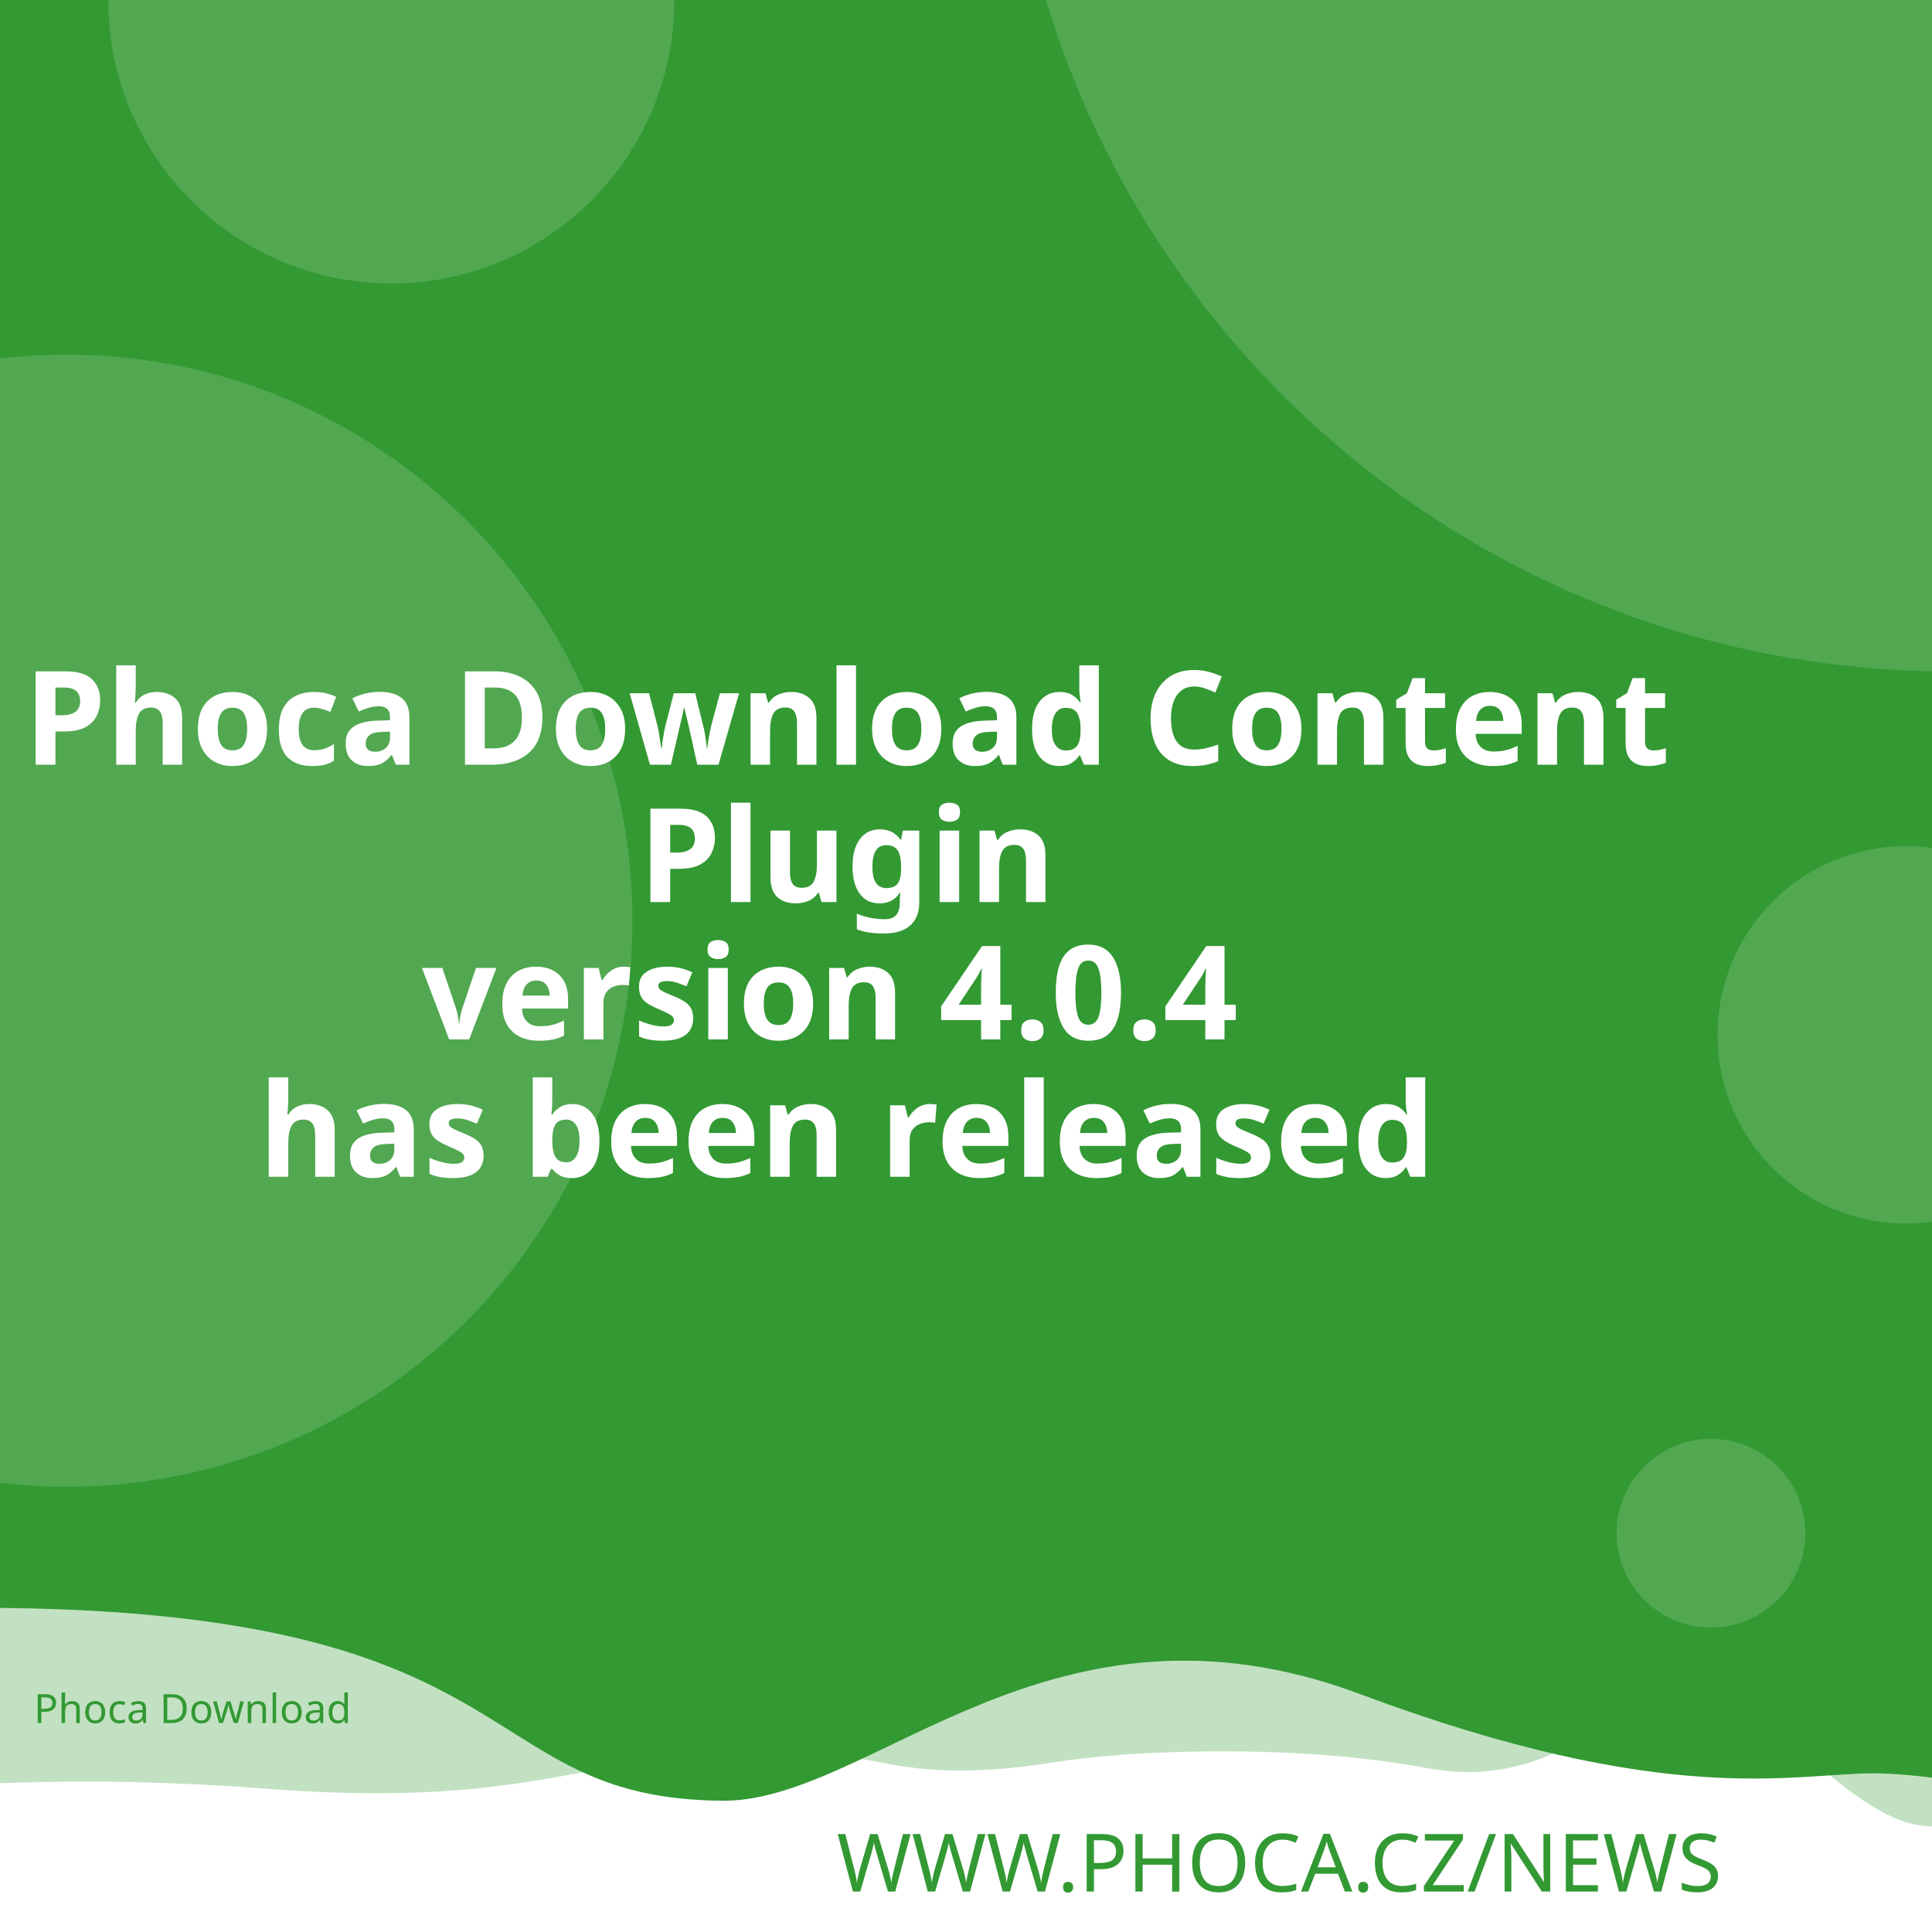
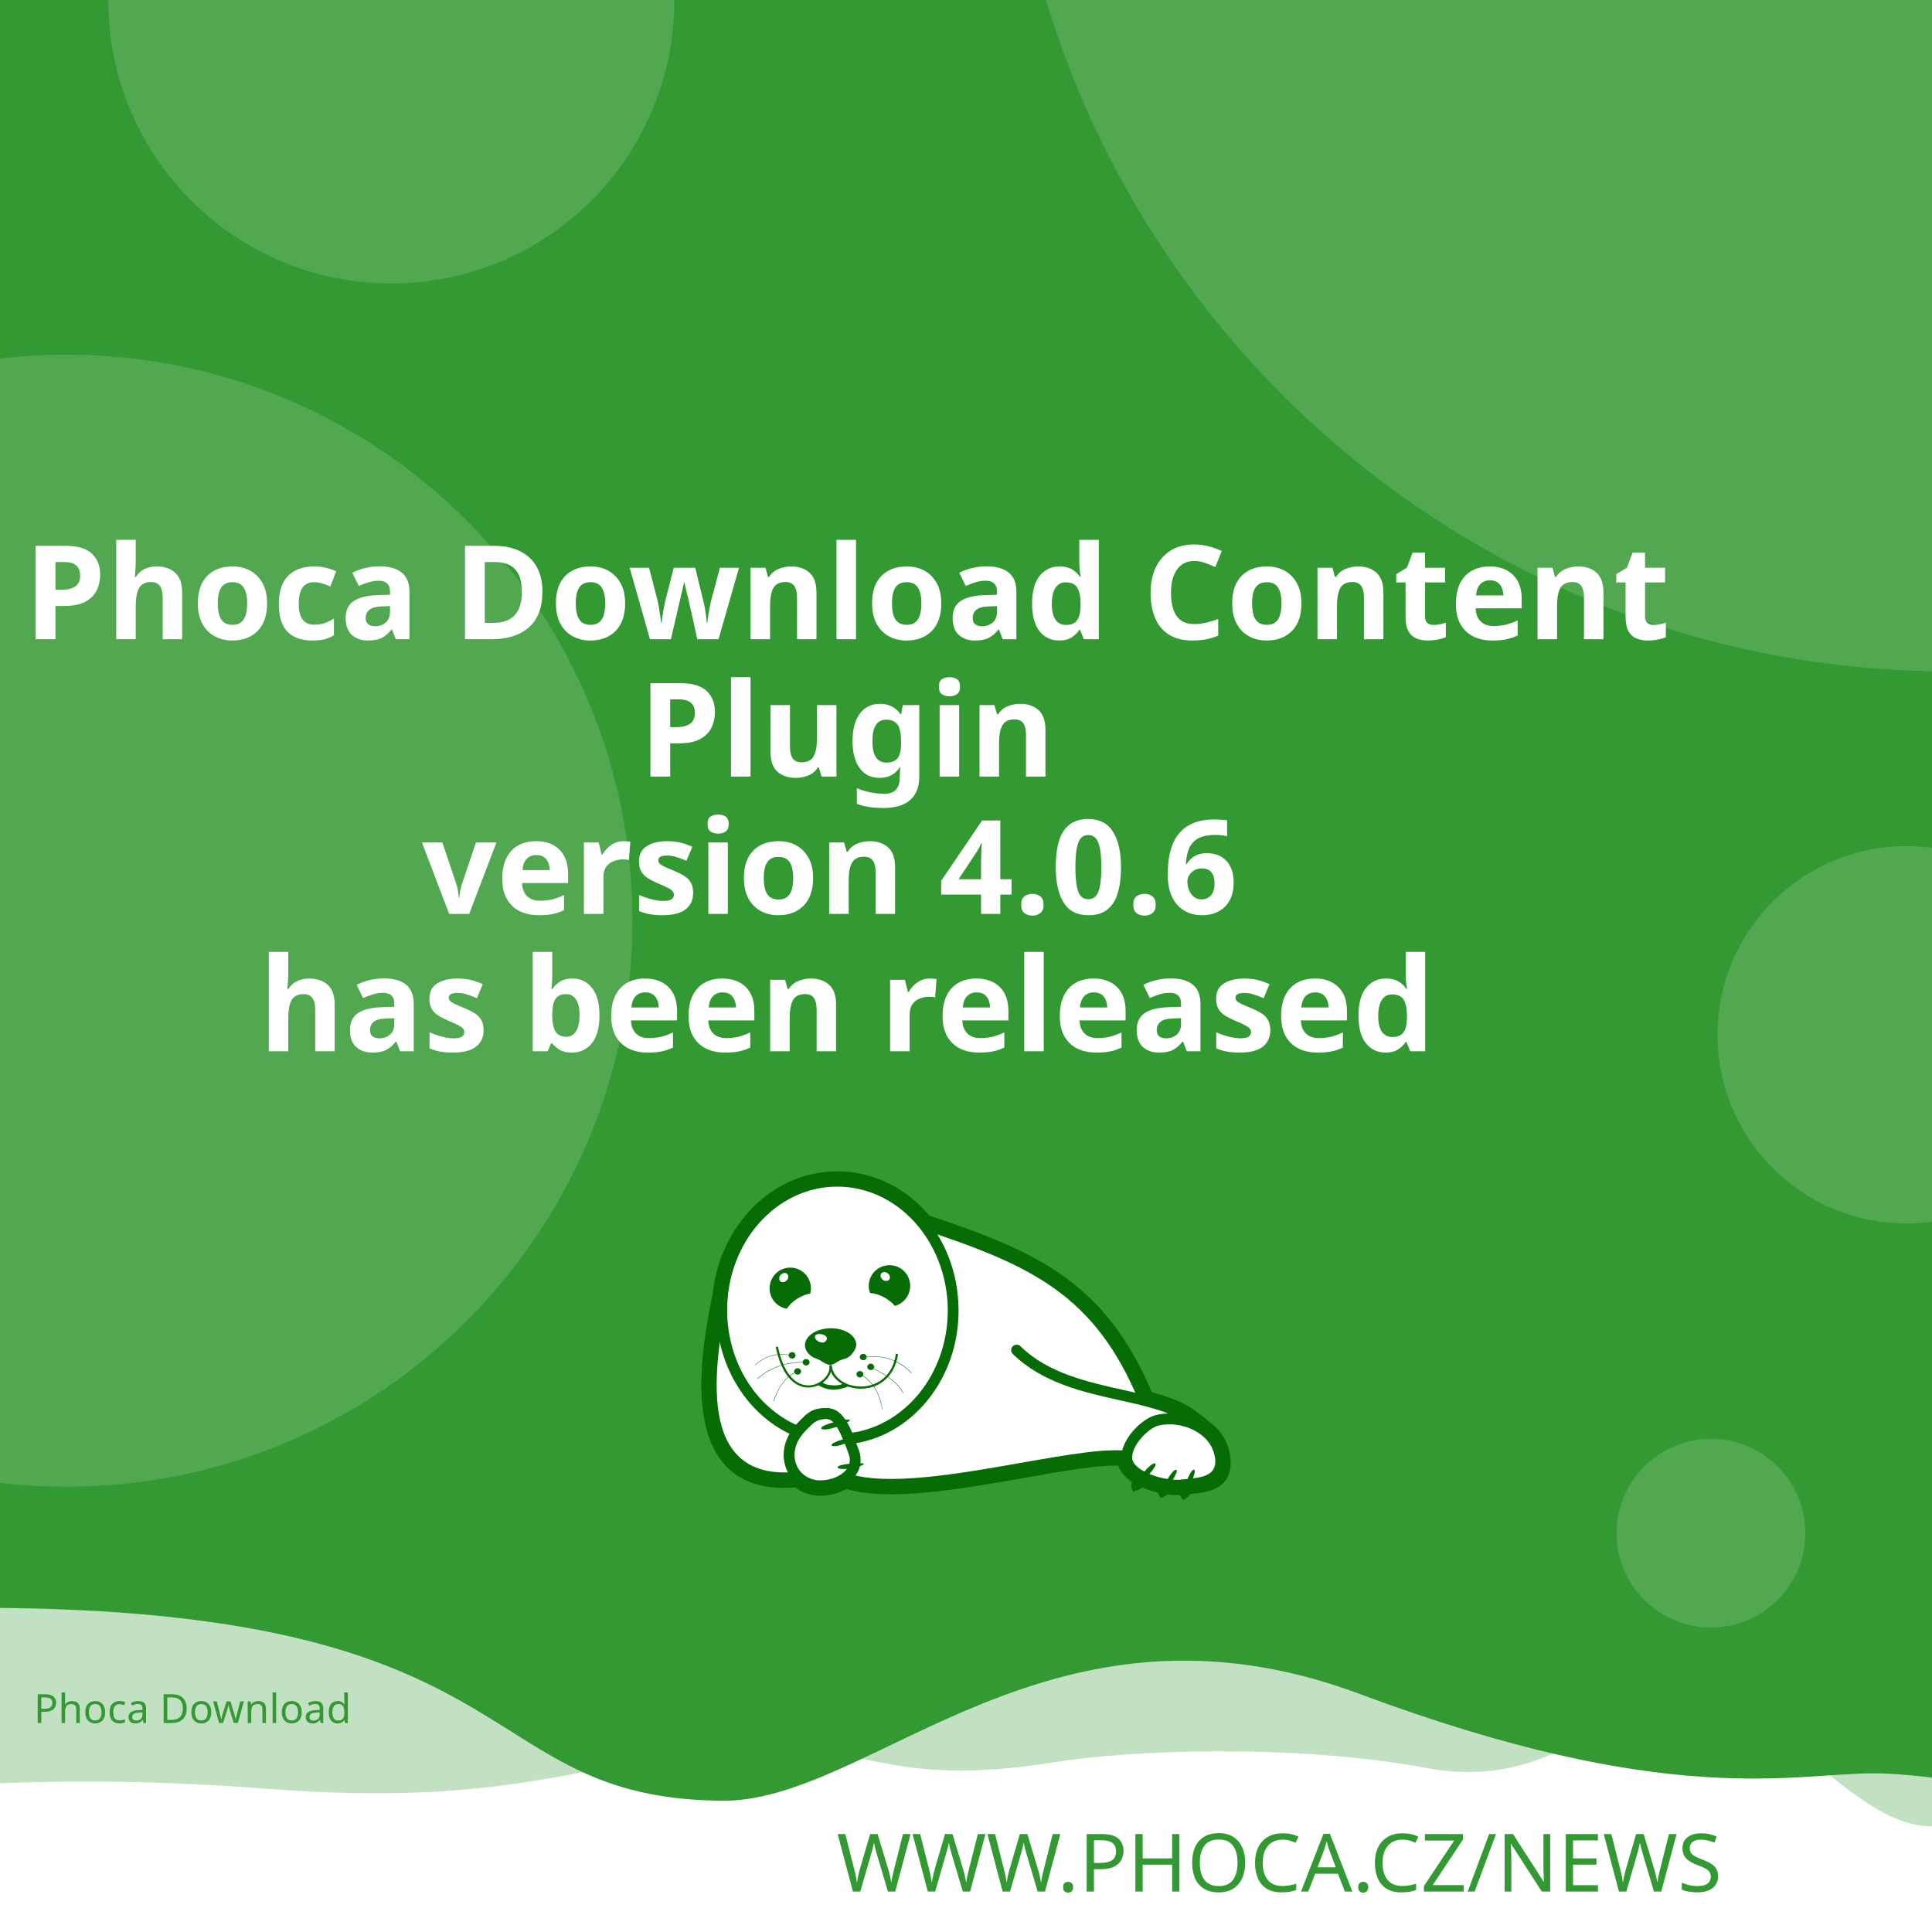
<svg xmlns="http://www.w3.org/2000/svg" width="512" height="512" viewBox="0 0 512 512" version="1.1" id="svg5">
-   <defs id="defs2" />
+   <defs id="defs2">
+     <clipPath id="clip1">
+       <path d="M 20,426 H 575 V 841.891 H 20 Z m 0,0" id="path2" />
+     </clipPath>
+   </defs>
  <g id="layer1">
    <path d="m -288.549,96.962 a 6.384,6.384 0 0 0 -6.384,6.384 v 81.087 a 6.384,6.384 0 0 0 6.384,6.384 h 81.083 a 6.384,6.384 0 0 0 6.384,-6.384 v -81.087 a 6.384,6.384 0 0 0 -6.384,-6.384 z m 16.084,16.188 c 0.591,-0.033 1.134,0.125 1.642,0.482 0.508,0.359 0.842,0.809 1.006,1.355 l 2.415,8.308 46.517,-2.44 c 0.829,-0.043 1.521,0.245 2.074,0.86 0.55,0.606 0.769,1.334 0.636,2.174 l -3.898,24.937 c -0.138,0.736 -0.57,1.497 -1.288,2.273 -0.719,0.787 -1.656,1.211 -2.797,1.272 l -32.861,1.721 3.038,10.253 27.775,-1.455 c 0.726,-0.04 1.351,0.178 1.887,0.648 0.523,0.483 0.803,1.086 0.844,1.812 0.038,0.726 -0.178,1.352 -0.648,1.887 -0.483,0.525 -1.086,0.806 -1.812,0.844 l -2.597,0.137 0.137,2.593 c 0.038,0.729 -0.178,1.356 -0.661,1.879 -0.472,0.535 -1.071,0.819 -1.8,0.856 -0.726,0.038 -1.353,-0.178 -1.879,-0.661 -0.535,-0.472 -0.814,-1.073 -0.852,-1.8 l -0.137,-2.593 -15.573,0.81 0.133,2.597 c 0.038,0.729 -0.176,1.356 -0.648,1.879 -0.483,0.535 -1.086,0.818 -1.812,0.856 -0.726,0.04 -1.352,-0.178 -1.887,-0.661 -0.525,-0.472 -0.806,-1.073 -0.844,-1.8 l -0.137,-2.597 -1.608,0.083 c -0.623,0.033 -1.193,-0.112 -1.721,-0.428 -0.515,-0.317 -0.883,-0.632 -1.11,-0.931 l -0.287,-0.507 -13.05,-49.343 -2.805,0.146 c -0.696,0.038 -1.312,-0.181 -1.858,-0.661 -0.545,-0.472 -0.835,-1.069 -0.873,-1.795 -0.038,-0.729 0.186,-1.353 0.682,-1.879 0.493,-0.535 1.083,-0.818 1.779,-0.856 z" style="fill:#ffffff;stroke-width:1;paint-order:stroke fill markers" id="path400" />
    <rect style="opacity:1;fill:#ffffff;stroke-width:5;stroke-linejoin:round;paint-order:stroke fill markers" id="rect723" width="512" height="512" x="0" y="0" />
    <path id="rect4460" style="opacity:0.3;fill:#339933;fill-opacity:1;stroke-width:5;stroke-linejoin:round;paint-order:stroke fill markers" d="M -256,4 H 768 v 480 c 0,0 -42.667,-10 -64,-10 -21.333,0 -42.408,10 -64,10 -21.592,0 -42.667,-10 -64,-10 -21.333,0 -42.408,10 -64,10 -21.592,0 -41.887,-34.701 -63.221,-34.701 -21.333,0 -35.645,25.795 -70.761,19.246 -35.116,-6.549 -78.862,-4.741 -98.515,-1.547 -47.289,7.533 -49.247,-6.724 -87.369,-3.311 -38.122,3.413 -56.921,15.193 -120.307,10.429 -63.387,-4.764 -84.091,0.698 -135.827,-0.116 -21.333,0 -42.408,10 -64,10 -21.592,0 -42.667,-10 -64,-10 -21.333,0 -64,10 -64,10 z" />
    <path id="rect4460-5" style="fill:#339933;fill-opacity:1;stroke-width:5;stroke-linejoin:round;paint-order:stroke fill markers" d="M -316,4.9999998e-7 H 708 V 480 c 0,0 -42.667,-10 -64,-10 -21.333,0 -42.408,10 -64,10 -21.592,0 -62.256,-10.048 -83.59,-10.048 -21.333,0 -54.449,9.448 -136.059,-21.03 -81.61,-30.478 -128.583,27.669 -167.971,28.291 -70.795,-0.042 -47.303,-54.288 -212.561,-50.983 C -185.439,429.534 -38.408,480 -60,480 c -21.592,0 -42.667,-10 -64,-10 -21.333,0 -42.408,10 -64,10 -21.592,0 -42.667,-10 -64,-10 -21.333,0 -64,10 -64,10 z" />
    <text xml:space="preserve" style="font-style:normal;font-weight:normal;font-size:21.333px;line-height:1.25;font-family:sans-serif;fill:#339933;fill-opacity:1;stroke:none" x="484.042" y="501.277" id="text2910-3-7">
      <tspan id="tspan2908-6-5" x="484.042" y="501.277" style="font-style:normal;font-variant:normal;font-weight:300;font-stretch:normal;font-size:21.333px;font-family:Montserrat;-inkscape-font-specification:'Montserrat Light';text-align:end;text-anchor:end;fill:#339933;fill-opacity:1">WWW.PHOCA.CZ/NEWS</tspan>
    </text>
-     <text xml:space="preserve" style="font-style:normal;font-variant:normal;font-weight:600;font-stretch:normal;font-size:34.667px;line-height:1.05;font-family:Rubik;-inkscape-font-specification:'Rubik Semi-Bold';fill:#ffffff;fill-opacity:1;stroke:none" x="256" y="165" id="text11252">
-       <tspan x="256" y="165" id="tspan403" style="text-align:center;text-anchor:middle" />
-       <tspan x="256" y="202.659" style="font-size:34.667px;text-align:center;text-anchor:middle" id="tspan442">Phoca Download Content</tspan>
-       <tspan x="256" y="239.059" style="font-size:34.667px;text-align:center;text-anchor:middle" id="tspan444">Plugin</tspan>
-       <tspan x="256" y="275.459" id="tspan1992" style="font-size:34.667px;text-align:center;text-anchor:middle">version 4.0.4
+     <text xml:space="preserve" style="font-style:normal;font-variant:normal;font-weight:600;font-stretch:normal;font-size:34.667px;line-height:1.05;font-family:Rubik;-inkscape-font-specification:'Rubik Semi-Bold';fill:#ffffff;fill-opacity:1;stroke:none" x="256" y="133" id="text11252">
+       <tspan x="256" y="133" id="tspan403" style="text-align:center;text-anchor:middle" />
+       <tspan x="256" y="169.4" style="font-size:34.667px;text-align:center;text-anchor:middle" id="tspan442">Phoca Download Content</tspan>
+       <tspan x="256" y="205.8" style="font-size:34.667px;text-align:center;text-anchor:middle" id="tspan444">Plugin</tspan>
+       <tspan x="256" y="242.2" id="tspan1992" style="font-size:34.667px;text-align:center;text-anchor:middle">version 4.0.6
</tspan>
-       <tspan x="256" y="311.859" id="tspan2906" style="font-size:34.667px;text-align:center;text-anchor:middle">has been released</tspan>
-       <tspan x="256" y="348.259" id="tspan1994" style="font-size:34.667px" />
+       <tspan x="256" y="278.6" id="tspan2906" style="font-size:34.667px;text-align:center;text-anchor:middle">has been released</tspan>
+       <tspan x="256" y="315" id="tspan1994" style="font-size:34.667px" />
    </text>
    <circle style="opacity:0.15;fill:#ffffff;fill-opacity:1;stroke-width:5;stroke-linejoin:round;paint-order:stroke fill markers" id="path8376" cx="516.67" cy="-72.081" r="250" />
    <circle style="opacity:0.15;fill:#ffffff;fill-opacity:1;stroke-width:5;stroke-linejoin:round;paint-order:stroke fill markers" id="path8376-9" cx="17.604" cy="244" r="150" />
    <circle style="opacity:0.15;fill:#ffffff;fill-opacity:1;stroke-width:5;stroke-linejoin:round;paint-order:stroke fill markers" id="path8376-6" cx="103.704" cy="0.117" r="75" />
    <circle style="opacity:0.15;fill:#ffffff;fill-opacity:1;stroke-width:5;stroke-linejoin:round;paint-order:stroke fill markers" id="path8376-6-2" cx="505.168" cy="274.238" r="50" />
    <circle style="opacity:0.15;fill:#ffffff;fill-opacity:1;stroke-width:5;stroke-linejoin:round;paint-order:stroke fill markers" id="path8376-6-2-1" cx="453.421" cy="406.309" r="25" />
    <text xml:space="preserve" style="font-style:normal;font-weight:normal;font-size:10.667px;line-height:1.25;font-family:sans-serif;fill:#339933;fill-opacity:1;stroke:none" x="57.956" y="456.624" id="text396">
      <tspan id="tspan394" x="57.956" y="456.624" style="font-style:normal;font-variant:normal;font-weight:normal;font-stretch:normal;font-size:10.667px;font-family:Rubik;-inkscape-font-specification:Rubik;text-align:center;text-anchor:middle;fill:#339933;fill-opacity:1">Phoca Download</tspan>
    </text>
+     <g id="g760" transform="matrix(0.5260845,0,0,0.5260845,99.42418,10.37304)">
+       <path style="fill:#ffffff;fill-opacity:1;fill-rule:evenodd;stroke:none" d="m 389.621,683.473 c 9.113,2.391 17.273,5.336 23.457,10.227 l 5.375,4.273 -0.004,0.008 c 4.633,3.242 8.191,7.863 9.594,13.672 0.242,0.977 0.426,2.016 0.547,3.055 1.465,14.07 -9.473,15.141 -19.348,16.055 -0.648,1.137 -1.25,1.992 -1.66,2.266 -0.246,-0.289 -0.254,-1.047 -0.09,-2.051 -0.246,0.031 -0.52,0.062 -0.824,0.098 -0.855,0.059 -1.77,0.121 -2.809,0.121 -1.75,-0.023 -3.684,-0.199 -5.691,-0.523 -0.645,0.738 -1.207,1.266 -1.578,1.438 -0.172,-0.285 -0.098,-0.895 0.145,-1.691 -3.309,-0.637 -6.738,-1.656 -9.793,-3.012 -0.332,-0.148 -0.66,-0.301 -0.984,-0.461 -1.219,1.098 -2.277,1.891 -2.863,2.051 -0.176,-0.504 0.289,-1.621 1.109,-2.973 -4.211,-2.402 -7.395,-5.645 -8.18,-9.641 -10.754,-0.684 -29.09,2.582 -49.293,6.141 -31.996,5.633 -68.574,12.086 -89.609,5.406 -1.258,0.789 -2.625,1.453 -4.07,1.984 -2.688,0.977 -5.617,1.523 -8.609,1.586 -4.73,0.055 -8.941,-1.551 -12.176,-4.27 -29.23,2.742 -40.98,-12.871 -44.496,-33.715 -3.402,-19.863 1.055,-44.504 4.527,-61.535 1.641,-15.129 7.793,-28.699 16.91,-39.043 10.93,-12.461 26.137,-20.215 43.051,-20.336 h 0.062 c 16.914,-0.184 32.242,7.328 43.418,19.543 0.715,0.781 1.414,1.582 2.094,2.406 27.59,9.176 49.688,17.566 67.891,30.629 18.176,13.078 32.348,30.754 43.898,58.293 z m 0,0" id="path177" />
+       <g clip-path="url(#clip1)" clip-rule="nonzero" id="g181">
+         <path style="fill:none;stroke:#066c06;stroke-width:2.835;stroke-linecap:butt;stroke-linejoin:miter;stroke-miterlimit:22.926;stroke-opacity:1" d="m 245.703,99.901 c 5.747,-1.508 10.893,-3.365 14.792,-6.449 l 3.39,-2.695 -0.002,-0.005 c 2.922,-2.045 5.166,-4.959 6.05,-8.622 0.153,-0.616 0.269,-1.271 0.345,-1.926 0.924,-8.873 -5.974,-9.548 -12.201,-10.124 -0.409,-0.717 -0.788,-1.256 -1.047,-1.429 -0.155,0.182 -0.16,0.66 -0.057,1.293 -0.155,-0.02 -0.328,-0.039 -0.52,-0.062 -0.539,-0.037 -1.116,-0.076 -1.771,-0.076 -1.104,0.015 -2.323,0.126 -3.589,0.33 -0.406,-0.466 -0.761,-0.798 -0.995,-0.907 -0.108,0.18 -0.062,0.564 0.091,1.067 -2.086,0.402 -4.249,1.044 -6.176,1.899 -0.209,0.094 -0.416,0.19 -0.621,0.291 -0.769,-0.692 -1.436,-1.192 -1.806,-1.293 -0.111,0.318 0.182,1.022 0.7,1.875 -2.655,1.515 -4.663,3.56 -5.158,6.08 -6.782,0.431 -18.345,-1.628 -31.085,-3.872 -20.177,-3.552 -43.244,-7.622 -56.51,-3.409 -0.793,-0.498 -1.655,-0.916 -2.567,-1.251 -1.695,-0.616 -3.542,-0.961 -5.429,-1 -2.983,-0.034 -5.639,0.978 -7.678,2.692 -18.433,-1.729 -25.843,8.117 -28.06,21.261 -2.146,12.526 0.665,28.065 2.855,38.805 1.035,9.541 4.914,18.098 10.664,24.621 6.892,7.858 16.482,12.748 27.149,12.824 h 0.039 c 10.666,0.116 20.333,-4.621 27.38,-12.324 0.451,-0.493 0.892,-0.998 1.32,-1.517 17.399,-5.786 31.334,-11.078 42.813,-19.315 11.462,-8.247 20.399,-19.394 27.683,-36.761 z m 0,0" transform="matrix(1.58574,0,0,-1.58574,0,841.8898)" id="path179" />
+       </g>
+       <path style="fill:#066c06;fill-opacity:1;fill-rule:evenodd;stroke:none" d="m 393.047,717.762 c 1.16,1.098 -7.754,10.625 -9.953,11.234 -0.672,-1.895 7.816,-12.52 9.832,-11.48 0.121,0.062 0.246,0.367 0.121,0.246" id="path183" />
+       <path style="fill:#066c06;fill-opacity:1;fill-rule:evenodd;stroke:none" d="m 403.676,720.875 c 1.219,0.855 -5.254,10.379 -7.086,11.234 -0.914,-1.523 5.07,-12.09 6.961,-11.418 0.125,0.062 0.305,0.305 0.125,0.184" id="path185" />
+       <path style="fill:#066c06;fill-opacity:1;fill-rule:evenodd;stroke:none" d="m 412.652,720.754 c 1.344,0.609 -3.422,11.172 -5.07,12.273 -1.16,-1.344 2.934,-12.766 4.945,-12.398 0.062,0 0.309,0.246 0.125,0.125" id="path187" />
+       <path style="fill:#066c06;fill-opacity:1;fill-rule:evenodd;stroke:none" d="m 224.809,699.621 c -0.43,-1.586 12.211,-4.824 14.41,-4.152 -0.426,1.957 -13.375,6.414 -14.473,4.398 -0.062,-0.121 0,-0.488 0.062,-0.246 z m 0,0" id="path189" />
+       <path style="fill:#066c06;fill-opacity:1;fill-rule:evenodd;stroke:none" d="m 229.938,708.172 c -0.367,-1.402 10.746,-4.641 12.703,-4.09 -0.367,1.77 -11.664,6.043 -12.703,4.273 -0.062,-0.062 -0.062,-0.367 0,-0.184" id="path191" />
+       <path style="fill:#066c06;fill-opacity:1;fill-rule:evenodd;stroke:none" d="m 233.051,719.285 c -0.121,-1.402 11.359,-2.504 13.191,-1.648 -0.609,1.711 -12.52,3.789 -13.25,1.895 0,-0.121 0.059,-0.43 0.059,-0.246 z m 0,0" id="path193" />
+       <path style="fill:#066c06;fill-opacity:1;fill-rule:evenodd;stroke:none" d="m 268.164,622.859 c 2.809,5.008 1.102,11.359 -3.906,14.23 -0.793,0.488 -1.648,0.793 -2.504,1.039 -1.16,-1.469 -2.934,-2.934 -5.008,-4.152 -2.625,-1.469 -5.312,-2.262 -7.449,-2.32 -1.773,-4.703 0.121,-10.141 4.641,-12.703 5.008,-2.809 11.359,-1.102 14.227,3.906 z m -12.457,2.078 c -1.098,-0.793 -1.465,-2.199 -0.793,-3.113 0.672,-0.918 2.137,-0.98 3.234,-0.184 1.164,0.855 1.469,2.258 0.797,3.176 -0.672,0.914 -2.137,0.977 -3.238,0.121" id="path195" />
+       <path style="fill:#066c06;fill-opacity:1;fill-rule:evenodd;stroke:none" d="m 209.113,618.832 c 5.738,0 10.383,4.699 10.383,10.441 0,0.914 -0.125,1.77 -0.309,2.625 -1.891,0.305 -4.027,1.098 -6.105,2.32 -2.566,1.527 -4.578,3.48 -5.68,5.312 -4.945,-0.793 -8.73,-5.066 -8.73,-10.258 0,-5.742 4.641,-10.441 10.441,-10.441 z m -4.824,3.602 c 0.977,-0.977 2.441,-1.223 3.234,-0.43 0.855,0.797 0.797,2.262 -0.18,3.238 -0.918,1.039 -2.383,1.223 -3.238,0.488 -0.793,-0.793 -0.734,-2.258 0.184,-3.297" id="path197" />
+       <path style="fill:#066c06;fill-opacity:1;fill-rule:evenodd;stroke:none" d="m 229.449,649.363 c 1.77,0 3.48,0.246 5.008,0.613 1.527,0.426 2.93,1.035 4.09,1.77 1.16,0.73 2.137,1.648 2.75,2.625 0.672,0.977 1.035,2.078 1.035,3.238 0,1.098 -0.426,2.32 -1.16,3.359 -0.73,1.035 -1.523,2.195 -2.746,2.992 -1.281,0.793 -3.055,1.035 -4.52,1.707 -1.406,0.734 -3.055,2.137 -4.641,2.137 -1.77,0 -3.664,-1.34 -4.887,-2.137 -1.281,-0.855 -2.871,-1.035 -4.031,-1.832 -1.16,-0.73 -2.137,-1.648 -2.809,-2.625 -0.672,-1.039 -1.035,-2.137 -1.035,-3.297 0,-1.16 0.363,-2.262 1.035,-3.297 0.613,-0.977 1.59,-1.895 2.75,-2.688 1.16,-0.793 2.562,-1.406 4.09,-1.832 1.59,-0.43 3.238,-0.672 5.07,-0.734 z m -3.969,3.176 c 1.707,0.551 2.625,1.711 1.77,2.934 -0.914,1.219 -1.832,1.402 -3.418,0.793 -1.59,-0.613 -2.629,-2.016 -2.262,-2.992 0.305,-0.918 2.199,-1.285 3.91,-0.734 z m 0,0" id="path199" />
+       <path style="fill:#066c06;fill-opacity:1;fill-rule:nonzero;stroke:none" d="m 202.883,658.645 c 2.445,11.664 7.023,17.102 11.664,18.871 1.773,0.609 3.543,0.793 5.191,0.551 1.648,-0.246 3.238,-0.918 4.582,-1.773 3.051,-2.012 5.008,-5.25 4.516,-8.18 l 1.102,-0.125 c 0.488,3.301 -1.648,6.965 -5.008,9.223 -1.465,0.914 -3.238,1.648 -5.07,1.895 -1.832,0.305 -3.785,0.121 -5.68,-0.613 -5.004,-1.832 -9.832,-7.512 -12.395,-19.664 l 1.098,-0.18 z m 0,0" id="path201" />
+       <path style="fill:#066c06;fill-opacity:1;fill-rule:nonzero;stroke:none" d="m 229.938,667.988 c 0.367,4.094 3.176,7.27 7.023,9.102 2.195,1.035 4.824,1.586 7.449,1.648 2.625,0.059 5.312,-0.488 7.816,-1.648 4.887,-2.262 8.977,-6.961 10.078,-14.902 l 1.098,0.184 c -1.223,8.305 -5.559,13.312 -10.75,15.754 -2.625,1.223 -5.496,1.711 -8.305,1.711 -2.746,-0.059 -5.496,-0.672 -7.875,-1.77 -4.152,-1.953 -7.27,-5.438 -7.637,-9.953 z m 0,0" id="path203" />
+       <path style="fill:#066c06;fill-opacity:1;fill-rule:nonzero;stroke:none" d="m 224.93,676.477 c 1.895,1.285 3.359,1.527 5.496,1.648 2.137,0.062 3.113,0.125 5.617,-0.914 l 2.992,1.223 c -2.809,1.16 -6.227,2.016 -8.73,1.891 -2.566,-0.121 -5.375,-1.098 -7.574,-2.562 z m 0,0" id="path205" />
+       <path style="fill:#066c06;fill-opacity:1;fill-rule:evenodd;stroke:none" d="m 210.027,661.395 c 0.98,0 1.711,0.734 1.711,1.586 0,0.918 -0.73,1.652 -1.711,1.652 -0.977,0 -1.77,-0.734 -1.77,-1.652 0,-0.852 0.793,-1.586 1.77,-1.586" id="path207" />
+       <path style="fill:#066c06;fill-opacity:1;fill-rule:evenodd;stroke:none" d="m 217.113,664.875 c 0.977,0 1.711,0.734 1.711,1.648 0,0.855 -0.734,1.59 -1.711,1.59 -0.977,0 -1.77,-0.734 -1.77,-1.59 0,-0.914 0.793,-1.648 1.77,-1.648" id="path209" />
+       <path style="fill:#066c06;fill-opacity:1;fill-rule:evenodd;stroke:none" d="m 212.777,669.516 c 0.977,0 1.77,0.734 1.77,1.648 0,0.855 -0.793,1.59 -1.77,1.59 -0.918,0 -1.711,-0.734 -1.711,-1.59 0,-0.914 0.793,-1.648 1.711,-1.648" id="path211" />
+       <path style="fill:#066c06;fill-opacity:1;fill-rule:evenodd;stroke:none" d="m 244.164,670.922 c 0.98,0 1.773,0.73 1.773,1.586 0,0.918 -0.793,1.648 -1.773,1.648 -0.977,0 -1.707,-0.73 -1.707,-1.648 0,-0.855 0.73,-1.586 1.707,-1.586" id="path213" />
+       <path style="fill:#066c06;fill-opacity:1;fill-rule:evenodd;stroke:none" d="m 249.602,667.195 c 0.977,0 1.77,0.734 1.77,1.648 0,0.855 -0.793,1.59 -1.77,1.59 -0.918,0 -1.711,-0.734 -1.711,-1.59 0,-0.914 0.793,-1.648 1.711,-1.648" id="path215" />
+       <path style="fill:#066c06;fill-opacity:1;fill-rule:evenodd;stroke:none" d="m 245.875,662.25 c 0.918,0 1.711,0.73 1.711,1.648 0,0.855 -0.793,1.586 -1.711,1.586 -0.977,0 -1.77,-0.73 -1.77,-1.586 0,-0.918 0.793,-1.648 1.77,-1.648" id="path217" />
+       <path style="fill:#066c06;fill-opacity:1;fill-rule:nonzero;stroke:none" d="m 245.816,663.777 c 5.496,-0.672 10.195,-0.125 14.227,1.281 4.031,1.406 7.391,3.785 10.258,6.902 l -0.18,0.121 c -2.812,-3.055 -6.168,-5.375 -10.141,-6.84 -4.027,-1.406 -8.668,-1.895 -14.105,-1.281 z m 0,0" id="path219" />
+       <path style="fill:#066c06;fill-opacity:1;fill-rule:nonzero;stroke:none" d="m 244.473,672.387 c 3.176,1.953 5.68,4.398 7.508,7.391 1.836,3.051 2.996,6.594 3.543,10.684 h -0.184 c -0.547,-4.027 -1.707,-7.57 -3.539,-10.562 -1.832,-2.934 -4.336,-5.434 -7.453,-7.328 z m 0,0" id="path221" />
+       <path style="fill:#066c06;fill-opacity:1;fill-rule:nonzero;stroke:none" d="m 249.723,669.027 c 4.641,2.137 8.184,4.273 10.809,6.414 2.688,2.137 4.457,4.336 5.559,6.531 l -0.184,0.125 c -1.102,-2.199 -2.871,-4.398 -5.496,-6.473 -2.625,-2.141 -6.168,-4.277 -10.75,-6.414 z m 0,0" id="path223" />
+       <path style="fill:#066c06;fill-opacity:1;fill-rule:nonzero;stroke:none" d="m 191.344,667.867 c 2.625,-2.441 5.555,-4.031 8.609,-4.824 3.176,-0.855 6.535,-0.793 10.074,0 v 0.184 c -3.539,-0.793 -6.898,-0.793 -10.012,0 -3.055,0.793 -5.926,2.383 -8.551,4.762 z m 0,0" id="path225" />
+       <path style="fill:#066c06;fill-opacity:1;fill-rule:nonzero;stroke:none" d="m 192.32,674.77 c 3.723,-3.117 7.57,-5.254 11.664,-6.598 4.031,-1.344 8.305,-1.891 12.824,-1.707 v 0.18 c -4.52,-0.121 -8.734,0.43 -12.766,1.711 -4.027,1.344 -7.875,3.48 -11.602,6.598 z m 0,0" id="path227" />
+       <path style="fill:#066c06;fill-opacity:1;fill-rule:nonzero;stroke:none" d="m 200.688,686.004 c 1.402,-4.273 3.172,-7.512 5.188,-9.891 1.957,-2.445 4.215,-3.973 6.535,-4.949 l 0.121,0.184 c -2.32,0.977 -4.516,2.504 -6.531,4.887 -1.957,2.383 -3.727,5.555 -5.07,9.832 l -0.246,-0.062 z m 0,0" id="path229" />
+       <path style="fill:#066c06;fill-opacity:1;fill-rule:nonzero;stroke:none" d="m 379.43,716.781 c -9.953,-1.832 -30.168,1.773 -52.699,5.742 -32.613,5.738 -69.984,12.336 -90.809,5.008 l 1.832,-5.191 c 19.48,6.84 56.059,0.367 88,-5.25 23.02,-4.031 43.723,-7.695 54.652,-5.68 z m 0,0" id="path231" />
+       <path style="fill:#066c06;fill-opacity:1;fill-rule:nonzero;stroke:none" d="m 232.258,572.602 h 0.062 c 16.914,-0.184 32.242,7.328 43.418,19.543 11.051,12.09 17.953,28.945 18.137,47.57 v 0.062 c 0.184,17.527 -5.742,33.648 -15.512,45.738 -9.895,12.273 -23.816,20.582 -39.57,22.23 l -2.016,0.18 -0.793,-1.891 c -1.344,-3.359 -2.75,-6.352 -4.336,-8.367 -1.285,-1.648 -2.688,-2.625 -4.277,-2.625 -4.762,0 -6.531,1.832 -8.977,4.273 l -1.039,1.039 c -0.426,0.426 -0.852,0.855 -1.219,1.281 v 0.062 c -0.43,0.426 -0.793,0.914 -1.102,1.281 l -1.281,1.711 -1.953,-0.793 C 200.016,699.074 190,690.34 182.914,679.164 176.016,668.293 171.984,655.105 171.863,640.875 c -0.184,-18.688 6.473,-35.602 17.34,-47.938 10.934,-12.457 26.141,-20.215 43.055,-20.336 z m 0.121,5.438 h -0.059 c -15.27,0.121 -29.07,7.203 -39.023,18.5 -10.016,11.359 -16.121,27.055 -16,44.277 0.121,13.188 3.91,25.402 10.199,35.418 6.105,9.648 14.656,17.281 24.547,21.801 0.488,-0.551 0.98,-1.098 1.469,-1.59 l 0.977,-0.977 c 3.359,-3.418 5.801,-5.859 12.883,-5.859 3.543,0 6.293,1.77 8.551,4.641 1.648,2.074 3.055,4.762 4.336,7.754 13.375,-1.953 25.219,-9.281 33.832,-19.906 9.039,-11.176 14.473,-26.016 14.352,-42.262 v -0.059 c -0.184,-17.223 -6.598,-32.793 -16.797,-43.969 -10.137,-11.113 -23.996,-17.895 -39.266,-17.77 z m 0,0" id="path233" />
+       <path style="fill:#066c06;fill-opacity:1;fill-rule:nonzero;stroke:none" d="m 325.141,658.523 c 13.801,13.496 33.465,17.832 51.359,21.863 14.289,3.176 27.539,6.168 36.578,13.312 l 5.375,4.273 -3.422,4.277 -5.371,-4.277 c -8.062,-6.41 -20.703,-9.219 -34.383,-12.273 -18.625,-4.152 -39.023,-8.734 -53.984,-23.266 -0.547,-0.488 -0.914,-1.223 -0.914,-2.016 0,-1.527 1.219,-2.75 2.746,-2.75 0.797,0 1.527,0.309 2.016,0.855 z m 0,0" id="path235" />
+       <path style="fill:#066c06;fill-opacity:1;fill-rule:nonzero;stroke:none" d="m 428.59,714.707 c 1.465,14.105 -9.527,15.145 -19.418,16.059 -0.672,0.062 -1.344,0.184 -2.504,0.309 -0.855,0.059 -1.773,0.121 -2.812,0.121 -5.004,-0.062 -11.539,-1.406 -16.914,-3.785 -5.863,-2.629 -10.504,-6.656 -11.055,-11.91 -0.059,-0.305 -0.059,-0.73 -0.059,-1.098 0.059,-4.336 2.32,-8.977 5.496,-12.766 3.48,-4.211 8.184,-7.633 12.031,-8.547 1.219,-0.309 2.441,-0.488 3.664,-0.613 6.289,-0.672 13.188,0.672 18.867,3.91 5.863,3.234 10.504,8.426 12.152,15.266 0.246,0.977 0.43,2.016 0.551,3.055 z m -19.906,10.625 c 7.266,-0.672 15.324,-1.465 14.473,-10.074 -0.125,-0.797 -0.246,-1.59 -0.43,-2.324 -1.281,-5.25 -4.883,-9.219 -9.527,-11.785 -4.699,-2.625 -10.379,-3.785 -15.633,-3.234 -0.977,0.059 -1.953,0.242 -2.93,0.488 -2.75,0.672 -6.289,3.297 -9.102,6.715 -2.441,2.934 -4.211,6.352 -4.211,9.285 0,0.121 0,0.305 0,0.547 0.367,2.992 3.664,5.559 7.875,7.453 4.703,2.137 10.324,3.297 14.656,3.297 0.797,0 1.527,0 2.262,-0.121 l 2.562,-0.246 z m 0,0" id="path237" />
+       <path style="fill:#066c06;fill-opacity:1;fill-rule:nonzero;stroke:none" d="m 177.664,632.816 c -3.297,16.547 -7.758,40.73 -4.52,59.844 3.113,18.137 13.434,31.695 39.266,29.008 l 0.551,5.496 c -29.742,3.055 -41.648,-12.641 -45.191,-33.648 -3.418,-19.969 1.102,-44.762 4.582,-61.801 z m 0,0" id="path239" />
+       <path style="fill:#066c06;fill-opacity:1;fill-rule:nonzero;stroke:none" d="m 227.371,689.609 c 8.488,0 12.094,9.832 16.184,20.883 l 0.062,0.121 c 0.609,1.711 0.914,3.422 0.914,5.008 0.062,3.48 -1.219,6.535 -3.418,8.977 -2.078,2.324 -4.887,4.156 -8.062,5.316 -2.688,0.977 -5.617,1.523 -8.609,1.586 -5.375,0.062 -10.078,-2.016 -13.434,-5.434 -1.652,-1.648 -2.934,-3.543 -3.848,-5.68 -0.855,-2.137 -1.344,-4.457 -1.406,-6.902 -0.062,-5.496 2.199,-11.543 7.758,-17.039 l 0.977,-0.977 c 3.355,-3.418 5.801,-5.859 12.883,-5.859 z m 11.055,22.777 c -3.422,-9.16 -6.414,-17.344 -11.055,-17.344 -4.762,0 -6.531,1.832 -8.977,4.273 l -1.039,1.039 c -4.395,4.336 -6.168,8.918 -6.105,13.07 0,1.707 0.367,3.355 0.977,4.824 0.613,1.523 1.527,2.867 2.625,3.969 2.383,2.379 5.742,3.848 9.527,3.785 2.32,0 4.641,-0.488 6.781,-1.223 2.379,-0.914 4.395,-2.195 5.859,-3.785 1.285,-1.527 2.078,-3.297 2.078,-5.312 0,-0.977 -0.246,-2.016 -0.672,-3.176 z m 0,0" id="path241" />
+       <path style="fill:#066c06;fill-opacity:1;fill-rule:nonzero;stroke:none" d="m 277.02,594.281 c 27.969,9.281 50.32,17.711 68.703,30.898 18.504,13.312 32.852,31.391 44.516,59.785 l -5.066,2.141 c -11.238,-27.422 -24.977,-44.766 -42.625,-57.465 -17.773,-12.824 -39.758,-21.07 -67.238,-30.168 z m 0,0" id="path243" />
+     </g>
  </g>
</svg>
